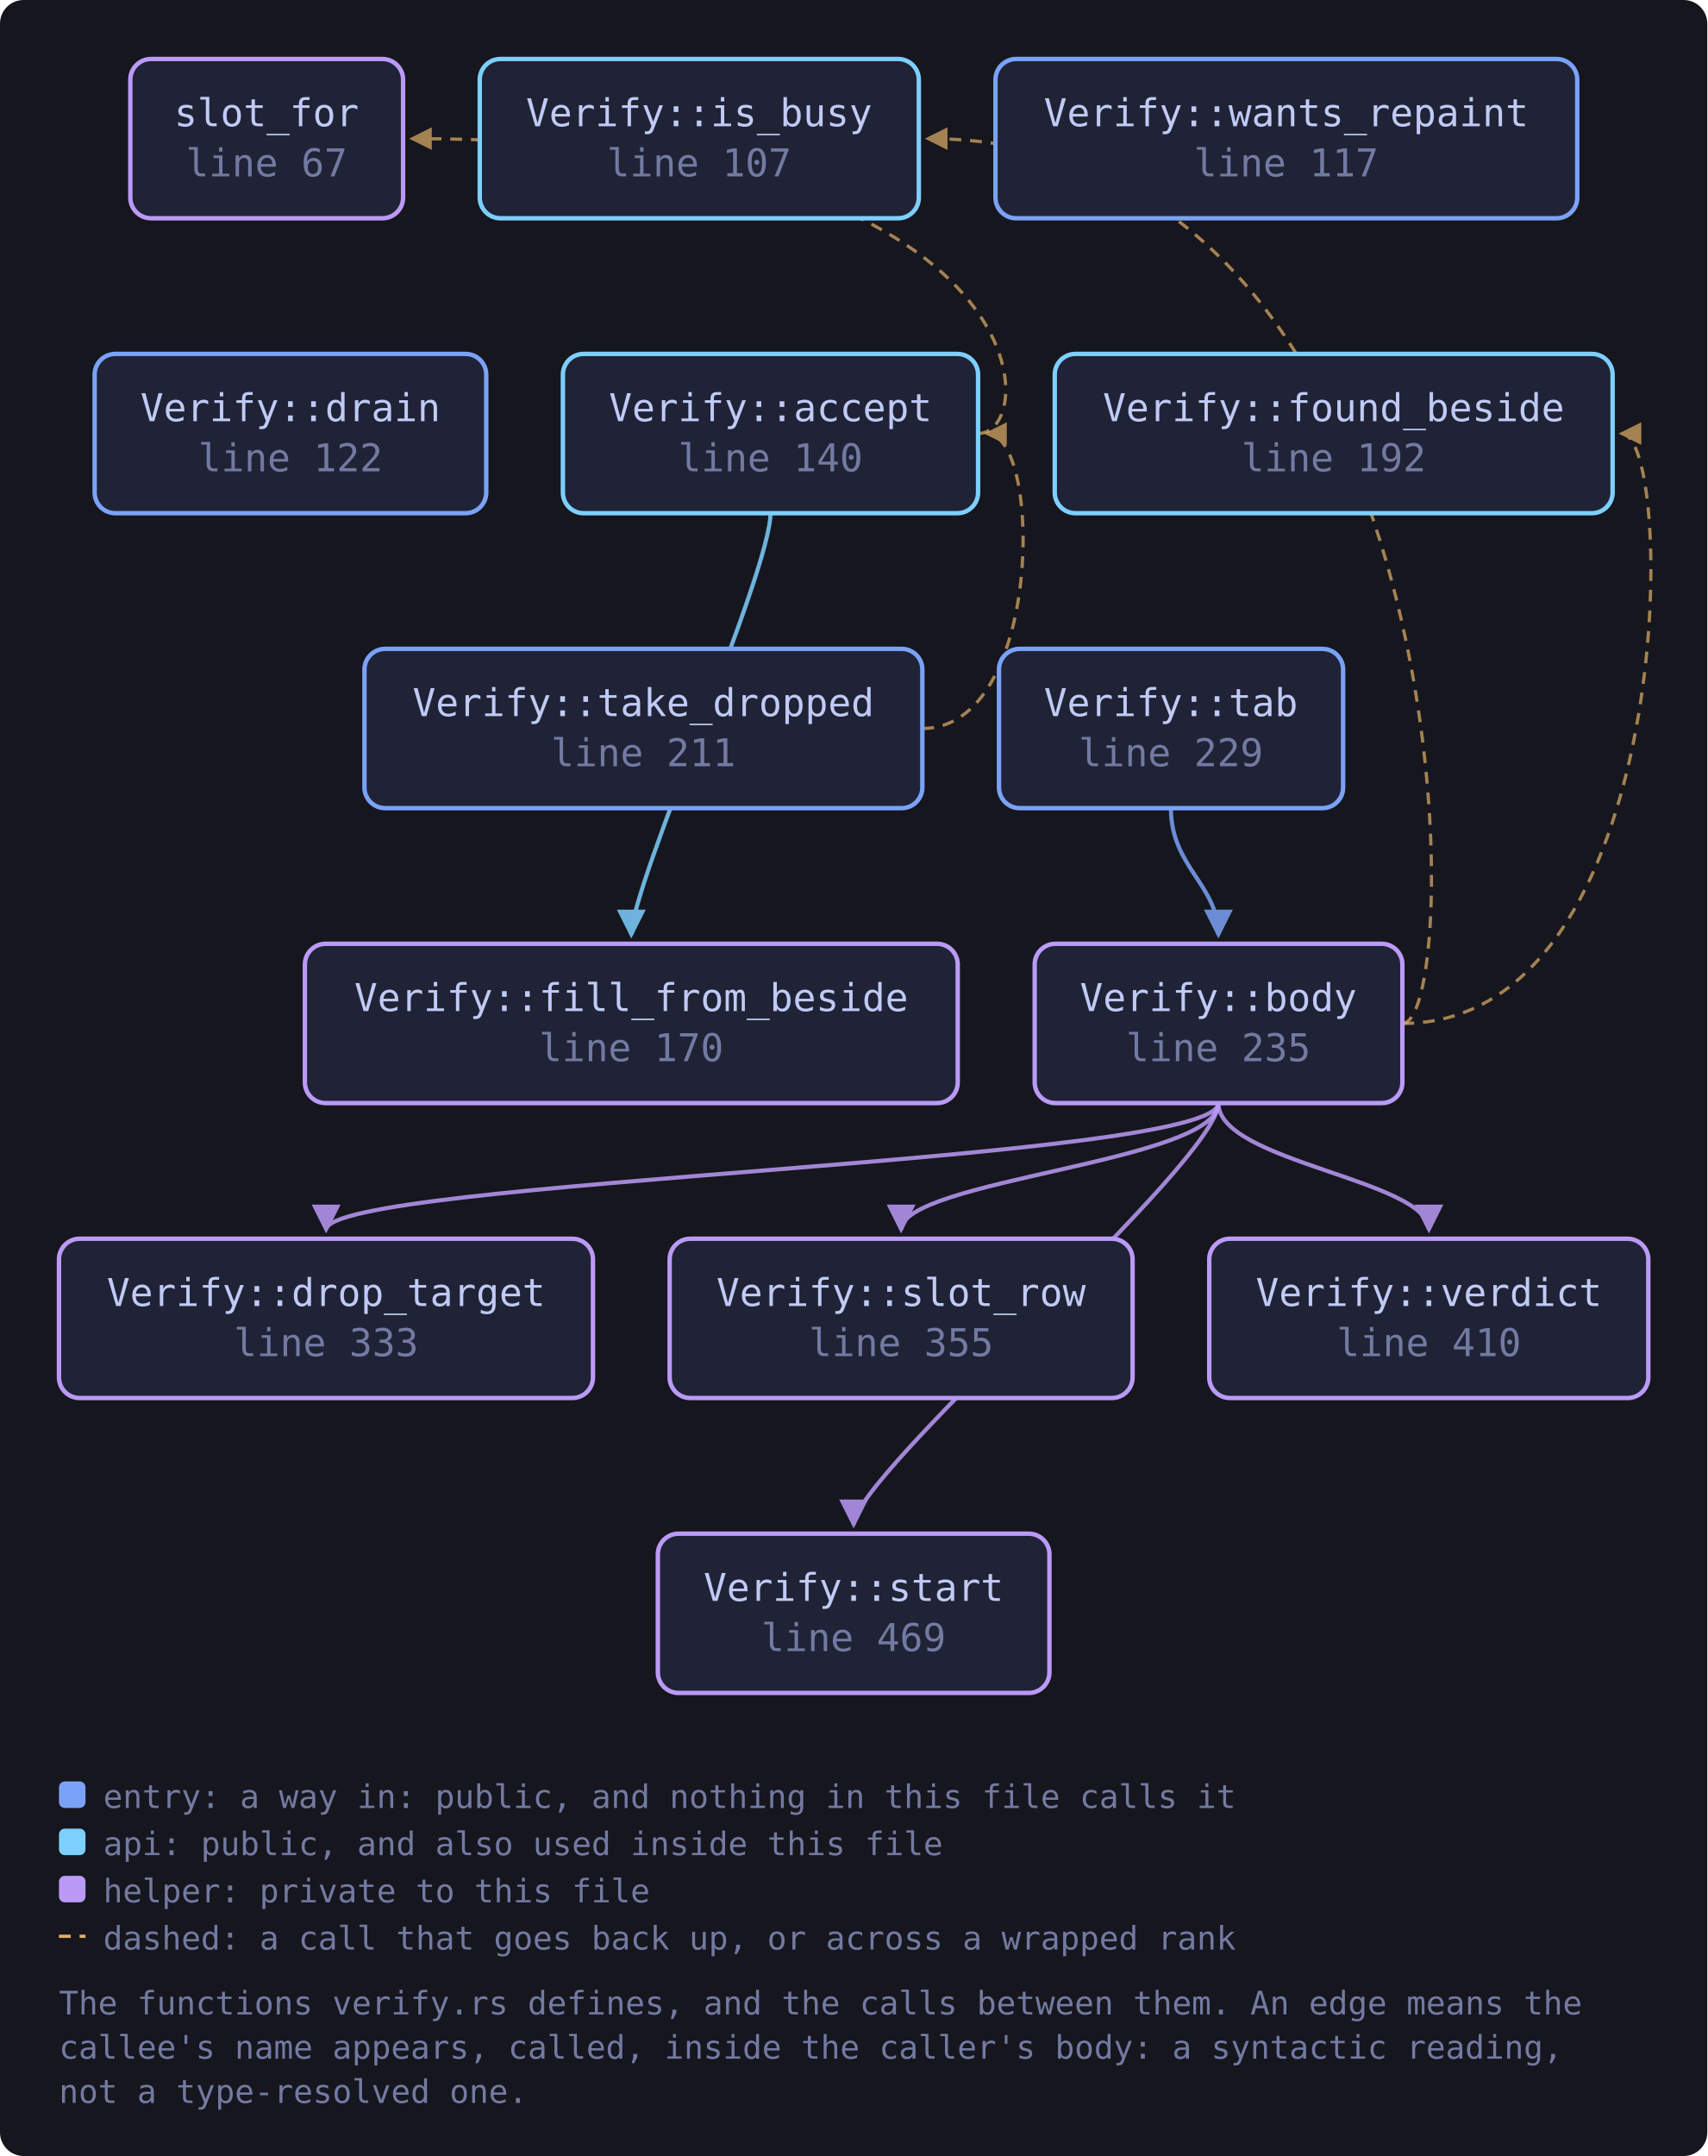
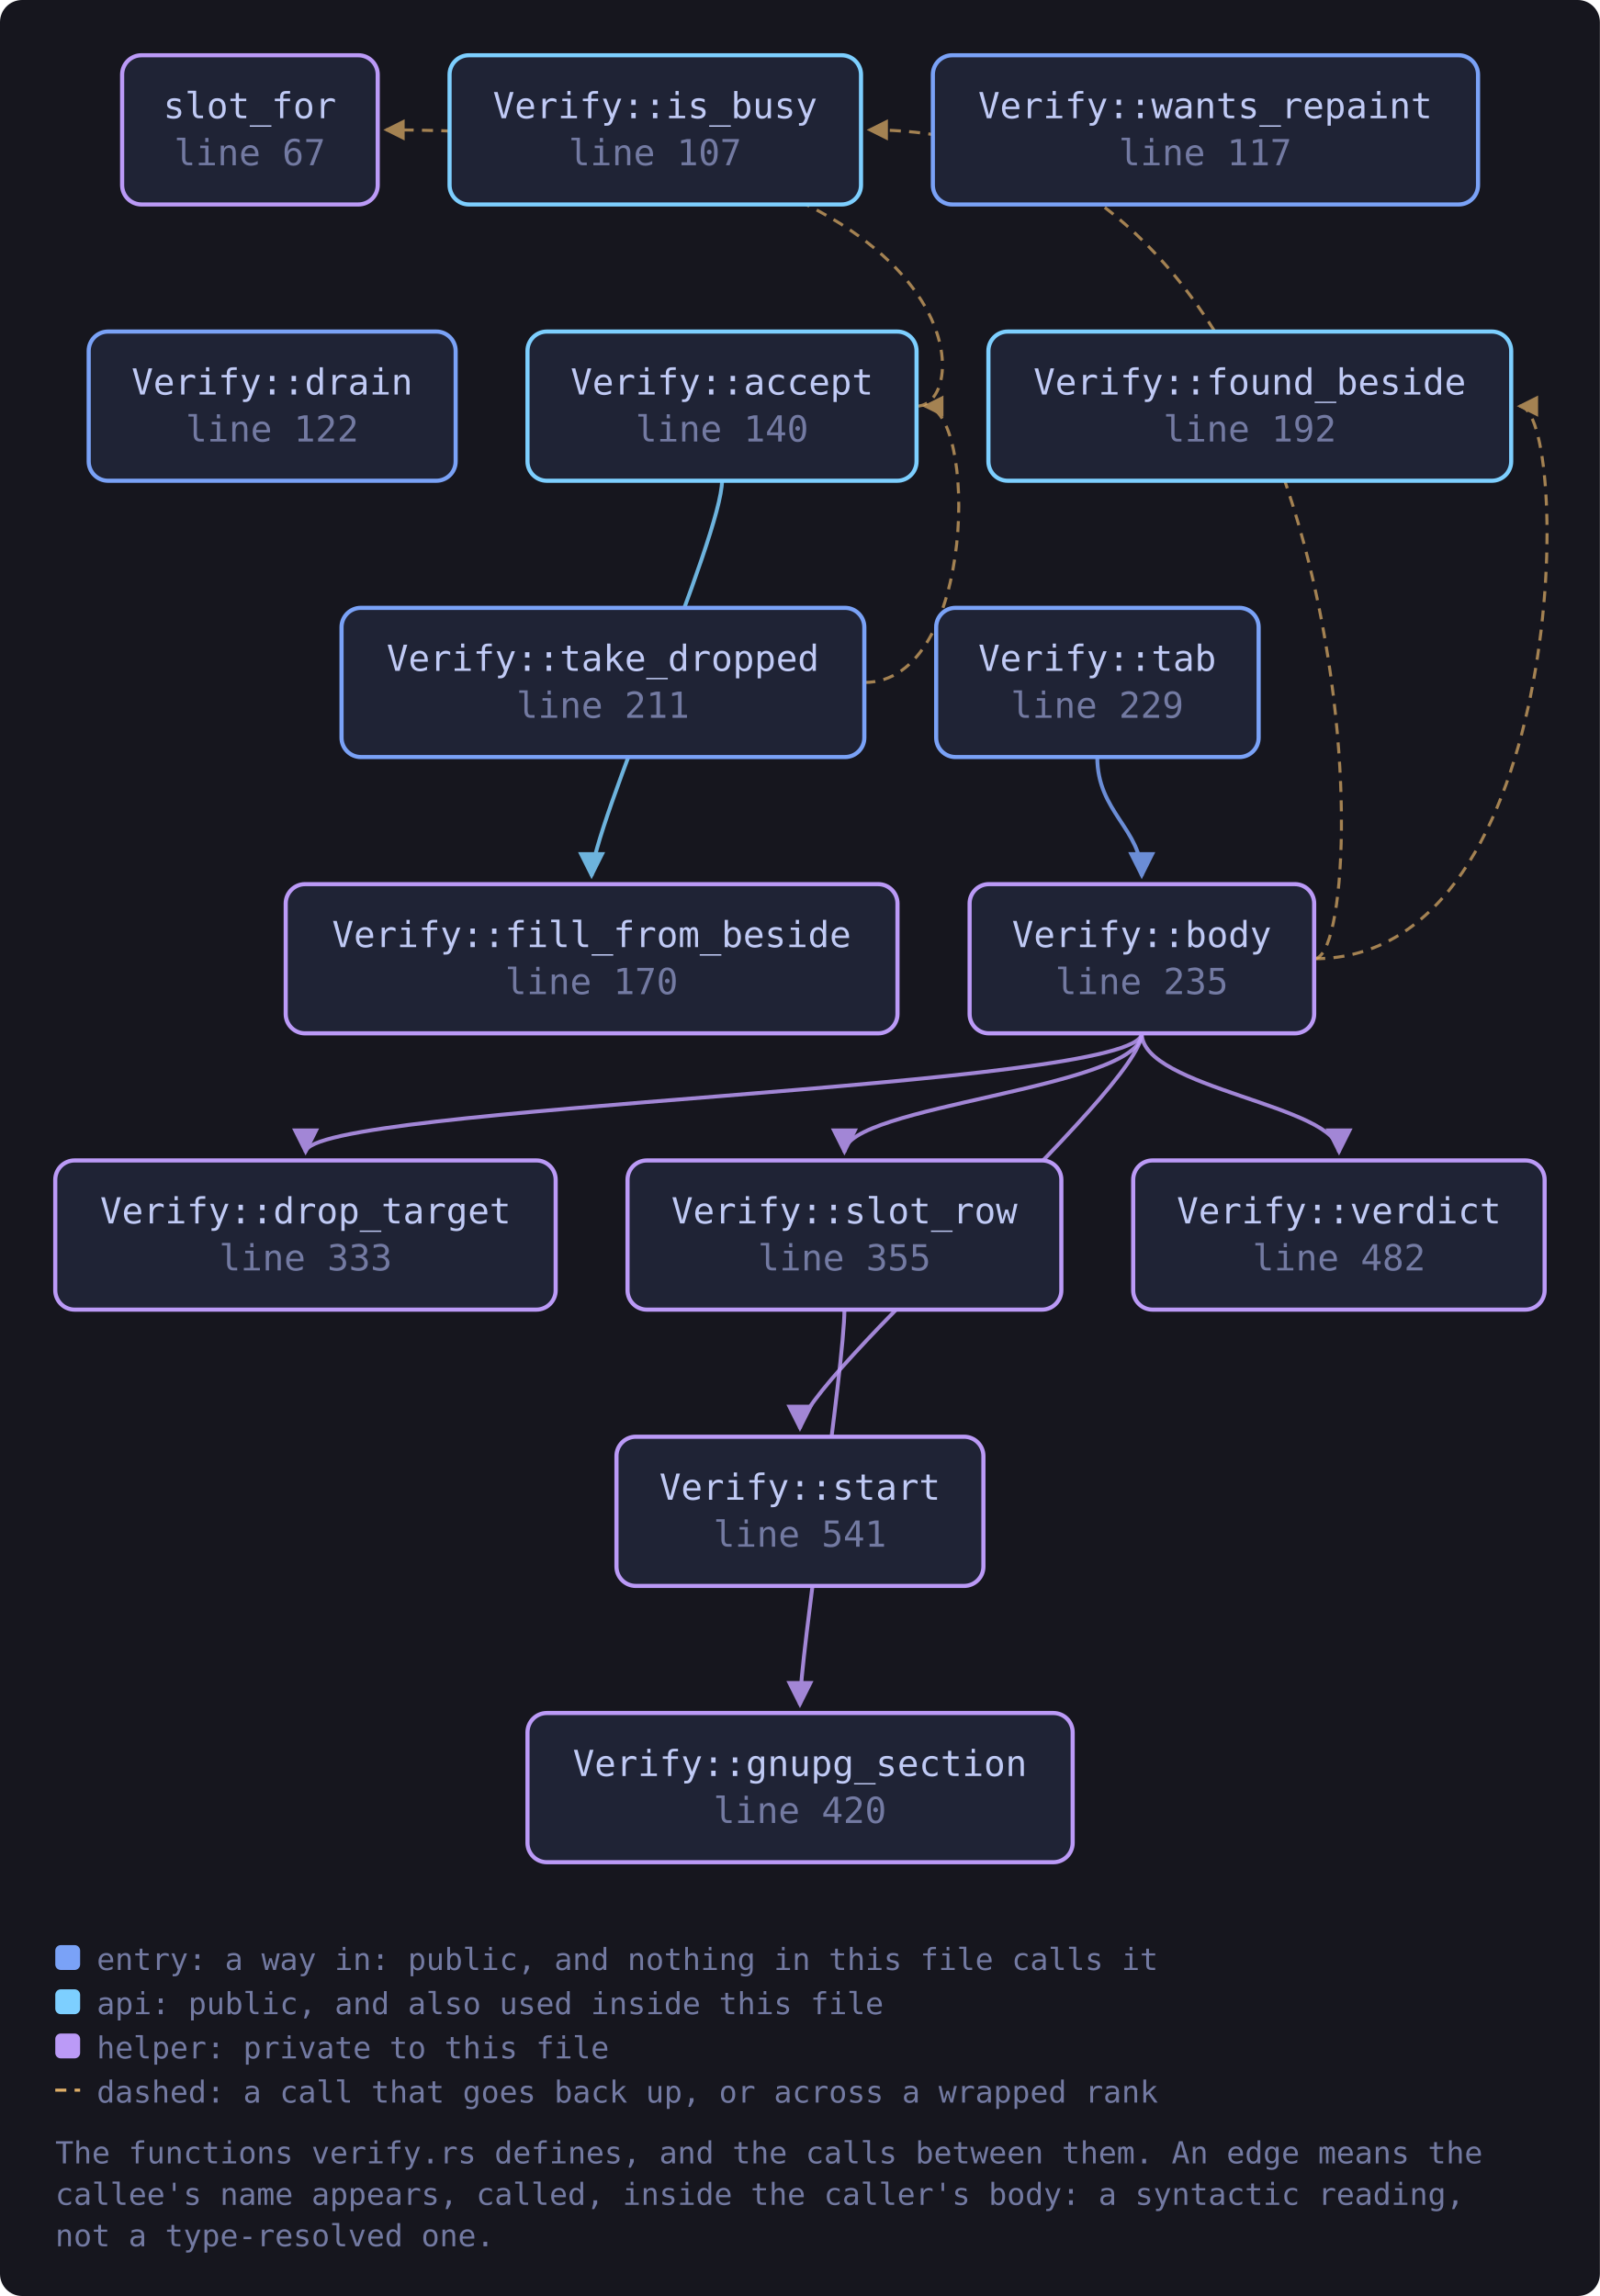
- <svg xmlns="http://www.w3.org/2000/svg" viewBox="0 0 579 731" width="579" height="731" style="max-width:100%;height:auto" role="img" aria-label="flowchart">
+ <svg xmlns="http://www.w3.org/2000/svg" viewBox="0 0 579 831" width="579" height="831" style="max-width:100%;height:auto" role="img" aria-label="flowchart">
  <defs>
    <marker id="a-muted" viewBox="0 0 8 8" refX="7" refY="4" markerWidth="7" markerHeight="7" orient="auto-start-reverse">
      <path d="M0 0 L8 4 L0 8 z" fill="var(--muted, #737aa2)" />
    </marker>
    <marker id="a-warn" viewBox="0 0 8 8" refX="7" refY="4" markerWidth="7" markerHeight="7" orient="auto-start-reverse">
      <path d="M0 0 L8 4 L0 8 z" fill="var(--warn, #e0af68)" />
    </marker>
    <marker id="a-accent" viewBox="0 0 8 8" refX="7" refY="4" markerWidth="7" markerHeight="7" orient="auto-start-reverse">
      <path d="M0 0 L8 4 L0 8 z" fill="var(--accent, #7aa2f7)" />
    </marker>
    <marker id="a-cyan" viewBox="0 0 8 8" refX="7" refY="4" markerWidth="7" markerHeight="7" orient="auto-start-reverse">
      <path d="M0 0 L8 4 L0 8 z" fill="var(--cyan, #7dcfff)" />
    </marker>
    <marker id="a-accent-2" viewBox="0 0 8 8" refX="7" refY="4" markerWidth="7" markerHeight="7" orient="auto-start-reverse">
      <path d="M0 0 L8 4 L0 8 z" fill="var(--accent-2, #bb9af7)" />
    </marker>
  </defs>
-   <rect x="0" y="0" width="579" height="731" fill="var(--bg-inset, #16161e)" rx="8" />
+   <rect x="0" y="0" width="579" height="831" fill="var(--bg-inset, #16161e)" rx="8" />
  <path d="M261.3 174.0 C 261.3 194.0, 214.1 300.0, 214.1 317.0" fill="none" stroke="var(--cyan, #7dcfff)" stroke-width="1.4" opacity="0.85" marker-end="url(#a-cyan)" />
  <path d="M331.7 147.0 C 353.7 147.0, 353.7 47.0, 139.7 47.0" fill="none" stroke="var(--warn, #e0af68)" stroke-width="1.1" opacity="0.7" stroke-dasharray="4 3" marker-end="url(#a-warn)" />
  <path d="M413.2 374.0 C 413.2 394.0, 110.6 400.0, 110.6 417.0" fill="none" stroke="var(--accent-2, #bb9af7)" stroke-width="1.4" opacity="0.85" marker-end="url(#a-accent-2)" />
  <path d="M475.6 347.0 C 568.9 347.0, 568.9 147.0, 549.9 147.0" fill="none" stroke="var(--warn, #e0af68)" stroke-width="1.1" opacity="0.7" stroke-dasharray="4 3" marker-end="url(#a-warn)" />
  <path d="M475.6 347.0 C 497.6 347.0, 497.6 47.0, 314.6 47.0" fill="none" stroke="var(--warn, #e0af68)" stroke-width="1.1" opacity="0.7" stroke-dasharray="4 3" marker-end="url(#a-warn)" />
  <path d="M413.2 374.0 C 413.2 394.0, 305.6 400.0, 305.6 417.0" fill="none" stroke="var(--accent-2, #bb9af7)" stroke-width="1.4" opacity="0.85" marker-end="url(#a-accent-2)" />
  <path d="M413.2 374.0 C 413.2 394.0, 289.5 500.0, 289.5 517.0" fill="none" stroke="var(--accent-2, #bb9af7)" stroke-width="1.4" opacity="0.85" marker-end="url(#a-accent-2)" />
  <path d="M413.2 374.0 C 413.2 394.0, 484.6 400.0, 484.6 417.0" fill="none" stroke="var(--accent-2, #bb9af7)" stroke-width="1.4" opacity="0.85" marker-end="url(#a-accent-2)" />
+   <path d="M305.6 474.0 C 305.6 494.0, 289.5 600.0, 289.5 617.0" fill="none" stroke="var(--accent-2, #bb9af7)" stroke-width="1.4" opacity="0.85" marker-end="url(#a-accent-2)" />
  <path d="M397.1 274.0 C 397.1 294.0, 413.2 300.0, 413.2 317.0" fill="none" stroke="var(--accent, #7aa2f7)" stroke-width="1.4" opacity="0.85" marker-end="url(#a-accent)" />
  <path d="M312.8 247.0 C 353.7 247.0, 353.7 147.0, 334.7 147.0" fill="none" stroke="var(--warn, #e0af68)" stroke-width="1.1" opacity="0.7" stroke-dasharray="4 3" marker-end="url(#a-warn)" />
  <a href="https://github.com/tilas01/veilvoice/blob/main/crates/veilvoice-gui/src/verify.rs#L67" target="_blank" rel="noopener noreferrer">
    <rect x="44.2" y="20.0" width="92.5" height="54.0" rx="7" fill="var(--bg-soft, #1f2335)" stroke="var(--accent-2, #bb9af7)" stroke-width="1.5" />
    <text x="90.4" y="42.8" font-family="ui-monospace, SFMono-Regular, Menlo, Consolas, monospace" font-size="13" fill="var(--fg, #c0caf5)" text-anchor="middle">slot_for</text>
    <text x="90.4" y="59.8" font-family="ui-monospace, SFMono-Regular, Menlo, Consolas, monospace" font-size="13" fill="var(--muted, #737aa2)" text-anchor="middle">line 67</text>
  </a>
  <a href="https://github.com/tilas01/veilvoice/blob/main/crates/veilvoice-gui/src/verify.rs#L107" target="_blank" rel="noopener noreferrer">
    <rect x="162.7" y="20.0" width="148.9" height="54.0" rx="7" fill="var(--bg-soft, #1f2335)" stroke="var(--cyan, #7dcfff)" stroke-width="1.5" />
    <text x="237.1" y="42.8" font-family="ui-monospace, SFMono-Regular, Menlo, Consolas, monospace" font-size="13" fill="var(--fg, #c0caf5)" text-anchor="middle">Verify::is_busy</text>
    <text x="237.1" y="59.8" font-family="ui-monospace, SFMono-Regular, Menlo, Consolas, monospace" font-size="13" fill="var(--muted, #737aa2)" text-anchor="middle">line 107</text>
  </a>
  <a href="https://github.com/tilas01/veilvoice/blob/main/crates/veilvoice-gui/src/verify.rs#L117" target="_blank" rel="noopener noreferrer">
    <rect x="337.6" y="20.0" width="197.3" height="54.0" rx="7" fill="var(--bg-soft, #1f2335)" stroke="var(--accent, #7aa2f7)" stroke-width="1.5" />
    <text x="436.2" y="42.8" font-family="ui-monospace, SFMono-Regular, Menlo, Consolas, monospace" font-size="13" fill="var(--fg, #c0caf5)" text-anchor="middle">Verify::wants_repaint</text>
    <text x="436.2" y="59.8" font-family="ui-monospace, SFMono-Regular, Menlo, Consolas, monospace" font-size="13" fill="var(--muted, #737aa2)" text-anchor="middle">line 117</text>
  </a>
  <a href="https://github.com/tilas01/veilvoice/blob/main/crates/veilvoice-gui/src/verify.rs#L122" target="_blank" rel="noopener noreferrer">
    <rect x="32.1" y="120.0" width="132.8" height="54.0" rx="7" fill="var(--bg-soft, #1f2335)" stroke="var(--accent, #7aa2f7)" stroke-width="1.5" />
    <text x="98.5" y="142.8" font-family="ui-monospace, SFMono-Regular, Menlo, Consolas, monospace" font-size="13" fill="var(--fg, #c0caf5)" text-anchor="middle">Verify::drain</text>
    <text x="98.5" y="159.8" font-family="ui-monospace, SFMono-Regular, Menlo, Consolas, monospace" font-size="13" fill="var(--muted, #737aa2)" text-anchor="middle">line 122</text>
  </a>
  <a href="https://github.com/tilas01/veilvoice/blob/main/crates/veilvoice-gui/src/verify.rs#L140" target="_blank" rel="noopener noreferrer">
    <rect x="190.9" y="120.0" width="140.8" height="54.0" rx="7" fill="var(--bg-soft, #1f2335)" stroke="var(--cyan, #7dcfff)" stroke-width="1.5" />
    <text x="261.3" y="142.8" font-family="ui-monospace, SFMono-Regular, Menlo, Consolas, monospace" font-size="13" fill="var(--fg, #c0caf5)" text-anchor="middle">Verify::accept</text>
    <text x="261.3" y="159.8" font-family="ui-monospace, SFMono-Regular, Menlo, Consolas, monospace" font-size="13" fill="var(--muted, #737aa2)" text-anchor="middle">line 140</text>
  </a>
  <a href="https://github.com/tilas01/veilvoice/blob/main/crates/veilvoice-gui/src/verify.rs#L170" target="_blank" rel="noopener noreferrer">
    <rect x="103.4" y="320.0" width="221.4" height="54.0" rx="7" fill="var(--bg-soft, #1f2335)" stroke="var(--accent-2, #bb9af7)" stroke-width="1.5" />
    <text x="214.1" y="342.8" font-family="ui-monospace, SFMono-Regular, Menlo, Consolas, monospace" font-size="13" fill="var(--fg, #c0caf5)" text-anchor="middle">Verify::fill_from_beside</text>
    <text x="214.1" y="359.8" font-family="ui-monospace, SFMono-Regular, Menlo, Consolas, monospace" font-size="13" fill="var(--muted, #737aa2)" text-anchor="middle">line 170</text>
  </a>
  <a href="https://github.com/tilas01/veilvoice/blob/main/crates/veilvoice-gui/src/verify.rs#L192" target="_blank" rel="noopener noreferrer">
    <rect x="357.7" y="120.0" width="189.2" height="54.0" rx="7" fill="var(--bg-soft, #1f2335)" stroke="var(--cyan, #7dcfff)" stroke-width="1.5" />
    <text x="452.3" y="142.8" font-family="ui-monospace, SFMono-Regular, Menlo, Consolas, monospace" font-size="13" fill="var(--fg, #c0caf5)" text-anchor="middle">Verify::found_beside</text>
    <text x="452.3" y="159.8" font-family="ui-monospace, SFMono-Regular, Menlo, Consolas, monospace" font-size="13" fill="var(--muted, #737aa2)" text-anchor="middle">line 192</text>
  </a>
  <a href="https://github.com/tilas01/veilvoice/blob/main/crates/veilvoice-gui/src/verify.rs#L211" target="_blank" rel="noopener noreferrer">
    <rect x="123.6" y="220.0" width="189.2" height="54.0" rx="7" fill="var(--bg-soft, #1f2335)" stroke="var(--accent, #7aa2f7)" stroke-width="1.5" />
    <text x="218.2" y="242.8" font-family="ui-monospace, SFMono-Regular, Menlo, Consolas, monospace" font-size="13" fill="var(--fg, #c0caf5)" text-anchor="middle">Verify::take_dropped</text>
    <text x="218.2" y="259.8" font-family="ui-monospace, SFMono-Regular, Menlo, Consolas, monospace" font-size="13" fill="var(--muted, #737aa2)" text-anchor="middle">line 211</text>
  </a>
  <a href="https://github.com/tilas01/veilvoice/blob/main/crates/veilvoice-gui/src/verify.rs#L229" target="_blank" rel="noopener noreferrer">
    <rect x="338.8" y="220.0" width="116.7" height="54.0" rx="7" fill="var(--bg-soft, #1f2335)" stroke="var(--accent, #7aa2f7)" stroke-width="1.5" />
    <text x="397.1" y="242.8" font-family="ui-monospace, SFMono-Regular, Menlo, Consolas, monospace" font-size="13" fill="var(--fg, #c0caf5)" text-anchor="middle">Verify::tab</text>
    <text x="397.1" y="259.8" font-family="ui-monospace, SFMono-Regular, Menlo, Consolas, monospace" font-size="13" fill="var(--muted, #737aa2)" text-anchor="middle">line 229</text>
  </a>
  <a href="https://github.com/tilas01/veilvoice/blob/main/crates/veilvoice-gui/src/verify.rs#L235" target="_blank" rel="noopener noreferrer">
    <rect x="350.9" y="320.0" width="124.7" height="54.0" rx="7" fill="var(--bg-soft, #1f2335)" stroke="var(--accent-2, #bb9af7)" stroke-width="1.5" />
    <text x="413.2" y="342.8" font-family="ui-monospace, SFMono-Regular, Menlo, Consolas, monospace" font-size="13" fill="var(--fg, #c0caf5)" text-anchor="middle">Verify::body</text>
    <text x="413.2" y="359.8" font-family="ui-monospace, SFMono-Regular, Menlo, Consolas, monospace" font-size="13" fill="var(--muted, #737aa2)" text-anchor="middle">line 235</text>
  </a>
  <a href="https://github.com/tilas01/veilvoice/blob/main/crates/veilvoice-gui/src/verify.rs#L333" target="_blank" rel="noopener noreferrer">
    <rect x="20.0" y="420.0" width="181.1" height="54.0" rx="7" fill="var(--bg-soft, #1f2335)" stroke="var(--accent-2, #bb9af7)" stroke-width="1.5" />
    <text x="110.6" y="442.8" font-family="ui-monospace, SFMono-Regular, Menlo, Consolas, monospace" font-size="13" fill="var(--fg, #c0caf5)" text-anchor="middle">Verify::drop_target</text>
    <text x="110.6" y="459.8" font-family="ui-monospace, SFMono-Regular, Menlo, Consolas, monospace" font-size="13" fill="var(--muted, #737aa2)" text-anchor="middle">line 333</text>
  </a>
  <a href="https://github.com/tilas01/veilvoice/blob/main/crates/veilvoice-gui/src/verify.rs#L355" target="_blank" rel="noopener noreferrer">
    <rect x="227.1" y="420.0" width="157.0" height="54.0" rx="7" fill="var(--bg-soft, #1f2335)" stroke="var(--accent-2, #bb9af7)" stroke-width="1.5" />
    <text x="305.6" y="442.8" font-family="ui-monospace, SFMono-Regular, Menlo, Consolas, monospace" font-size="13" fill="var(--fg, #c0caf5)" text-anchor="middle">Verify::slot_row</text>
    <text x="305.6" y="459.8" font-family="ui-monospace, SFMono-Regular, Menlo, Consolas, monospace" font-size="13" fill="var(--muted, #737aa2)" text-anchor="middle">line 355</text>
  </a>
-   <a href="https://github.com/tilas01/veilvoice/blob/main/crates/veilvoice-gui/src/verify.rs#L410" target="_blank" rel="noopener noreferrer">
+   <a href="https://github.com/tilas01/veilvoice/blob/main/crates/veilvoice-gui/src/verify.rs#L420" target="_blank" rel="noopener noreferrer">
+     <rect x="190.9" y="620.0" width="197.3" height="54.0" rx="7" fill="var(--bg-soft, #1f2335)" stroke="var(--accent-2, #bb9af7)" stroke-width="1.5" />
+     <text x="289.5" y="642.8" font-family="ui-monospace, SFMono-Regular, Menlo, Consolas, monospace" font-size="13" fill="var(--fg, #c0caf5)" text-anchor="middle">Verify::gnupg_section</text>
+     <text x="289.5" y="659.8" font-family="ui-monospace, SFMono-Regular, Menlo, Consolas, monospace" font-size="13" fill="var(--muted, #737aa2)" text-anchor="middle">line 420</text>
+   </a>
+   <a href="https://github.com/tilas01/veilvoice/blob/main/crates/veilvoice-gui/src/verify.rs#L482" target="_blank" rel="noopener noreferrer">
    <rect x="410.1" y="420.0" width="148.9" height="54.0" rx="7" fill="var(--bg-soft, #1f2335)" stroke="var(--accent-2, #bb9af7)" stroke-width="1.5" />
    <text x="484.6" y="442.8" font-family="ui-monospace, SFMono-Regular, Menlo, Consolas, monospace" font-size="13" fill="var(--fg, #c0caf5)" text-anchor="middle">Verify::verdict</text>
-     <text x="484.6" y="459.8" font-family="ui-monospace, SFMono-Regular, Menlo, Consolas, monospace" font-size="13" fill="var(--muted, #737aa2)" text-anchor="middle">line 410</text>
+     <text x="484.6" y="459.8" font-family="ui-monospace, SFMono-Regular, Menlo, Consolas, monospace" font-size="13" fill="var(--muted, #737aa2)" text-anchor="middle">line 482</text>
  </a>
-   <a href="https://github.com/tilas01/veilvoice/blob/main/crates/veilvoice-gui/src/verify.rs#L469" target="_blank" rel="noopener noreferrer">
+   <a href="https://github.com/tilas01/veilvoice/blob/main/crates/veilvoice-gui/src/verify.rs#L541" target="_blank" rel="noopener noreferrer">
    <rect x="223.1" y="520.0" width="132.8" height="54.0" rx="7" fill="var(--bg-soft, #1f2335)" stroke="var(--accent-2, #bb9af7)" stroke-width="1.5" />
    <text x="289.5" y="542.8" font-family="ui-monospace, SFMono-Regular, Menlo, Consolas, monospace" font-size="13" fill="var(--fg, #c0caf5)" text-anchor="middle">Verify::start</text>
-     <text x="289.5" y="559.8" font-family="ui-monospace, SFMono-Regular, Menlo, Consolas, monospace" font-size="13" fill="var(--muted, #737aa2)" text-anchor="middle">line 469</text>
+     <text x="289.5" y="559.8" font-family="ui-monospace, SFMono-Regular, Menlo, Consolas, monospace" font-size="13" fill="var(--muted, #737aa2)" text-anchor="middle">line 541</text>
  </a>
-   <rect x="20.0" y="604.0" width="9" height="9" rx="2" fill="var(--accent, #7aa2f7)" />
-   <text x="35.0" y="613.0" font-family="ui-monospace, SFMono-Regular, Menlo, Consolas, monospace" font-size="11" fill="var(--muted, #737aa2)">entry: a way in: public, and nothing in this file calls it</text>
-   <rect x="20.0" y="620.0" width="9" height="9" rx="2" fill="var(--cyan, #7dcfff)" />
-   <text x="35.0" y="629.0" font-family="ui-monospace, SFMono-Regular, Menlo, Consolas, monospace" font-size="11" fill="var(--muted, #737aa2)">api: public, and also used inside this file</text>
-   <rect x="20.0" y="636.0" width="9" height="9" rx="2" fill="var(--accent-2, #bb9af7)" />
-   <text x="35.0" y="645.0" font-family="ui-monospace, SFMono-Regular, Menlo, Consolas, monospace" font-size="11" fill="var(--muted, #737aa2)">helper: private to this file</text>
-   <path d="M20.0 656.5 L29.0 656.5" stroke="var(--warn, #e0af68)" stroke-width="1.1" stroke-dasharray="4 3" />
-   <text x="35.0" y="661.0" font-family="ui-monospace, SFMono-Regular, Menlo, Consolas, monospace" font-size="11" fill="var(--muted, #737aa2)">dashed: a call that goes back up, or across a wrapped rank</text>
-   <text x="20.0" y="683.0" font-family="ui-monospace, SFMono-Regular, Menlo, Consolas, monospace" font-size="11" fill="var(--muted, #737aa2)">The functions verify.rs defines, and the calls between them. An edge means the</text>
-   <text x="20.0" y="698.0" font-family="ui-monospace, SFMono-Regular, Menlo, Consolas, monospace" font-size="11" fill="var(--muted, #737aa2)">callee's name appears, called, inside the caller's body: a syntactic reading,</text>
-   <text x="20.0" y="713.0" font-family="ui-monospace, SFMono-Regular, Menlo, Consolas, monospace" font-size="11" fill="var(--muted, #737aa2)">not a type-resolved one.</text>
+   <rect x="20.0" y="704.0" width="9" height="9" rx="2" fill="var(--accent, #7aa2f7)" />
+   <text x="35.0" y="713.0" font-family="ui-monospace, SFMono-Regular, Menlo, Consolas, monospace" font-size="11" fill="var(--muted, #737aa2)">entry: a way in: public, and nothing in this file calls it</text>
+   <rect x="20.0" y="720.0" width="9" height="9" rx="2" fill="var(--cyan, #7dcfff)" />
+   <text x="35.0" y="729.0" font-family="ui-monospace, SFMono-Regular, Menlo, Consolas, monospace" font-size="11" fill="var(--muted, #737aa2)">api: public, and also used inside this file</text>
+   <rect x="20.0" y="736.0" width="9" height="9" rx="2" fill="var(--accent-2, #bb9af7)" />
+   <text x="35.0" y="745.0" font-family="ui-monospace, SFMono-Regular, Menlo, Consolas, monospace" font-size="11" fill="var(--muted, #737aa2)">helper: private to this file</text>
+   <path d="M20.0 756.5 L29.0 756.5" stroke="var(--warn, #e0af68)" stroke-width="1.1" stroke-dasharray="4 3" />
+   <text x="35.0" y="761.0" font-family="ui-monospace, SFMono-Regular, Menlo, Consolas, monospace" font-size="11" fill="var(--muted, #737aa2)">dashed: a call that goes back up, or across a wrapped rank</text>
+   <text x="20.0" y="783.0" font-family="ui-monospace, SFMono-Regular, Menlo, Consolas, monospace" font-size="11" fill="var(--muted, #737aa2)">The functions verify.rs defines, and the calls between them. An edge means the</text>
+   <text x="20.0" y="798.0" font-family="ui-monospace, SFMono-Regular, Menlo, Consolas, monospace" font-size="11" fill="var(--muted, #737aa2)">callee's name appears, called, inside the caller's body: a syntactic reading,</text>
+   <text x="20.0" y="813.0" font-family="ui-monospace, SFMono-Regular, Menlo, Consolas, monospace" font-size="11" fill="var(--muted, #737aa2)">not a type-resolved one.</text>
</svg>
